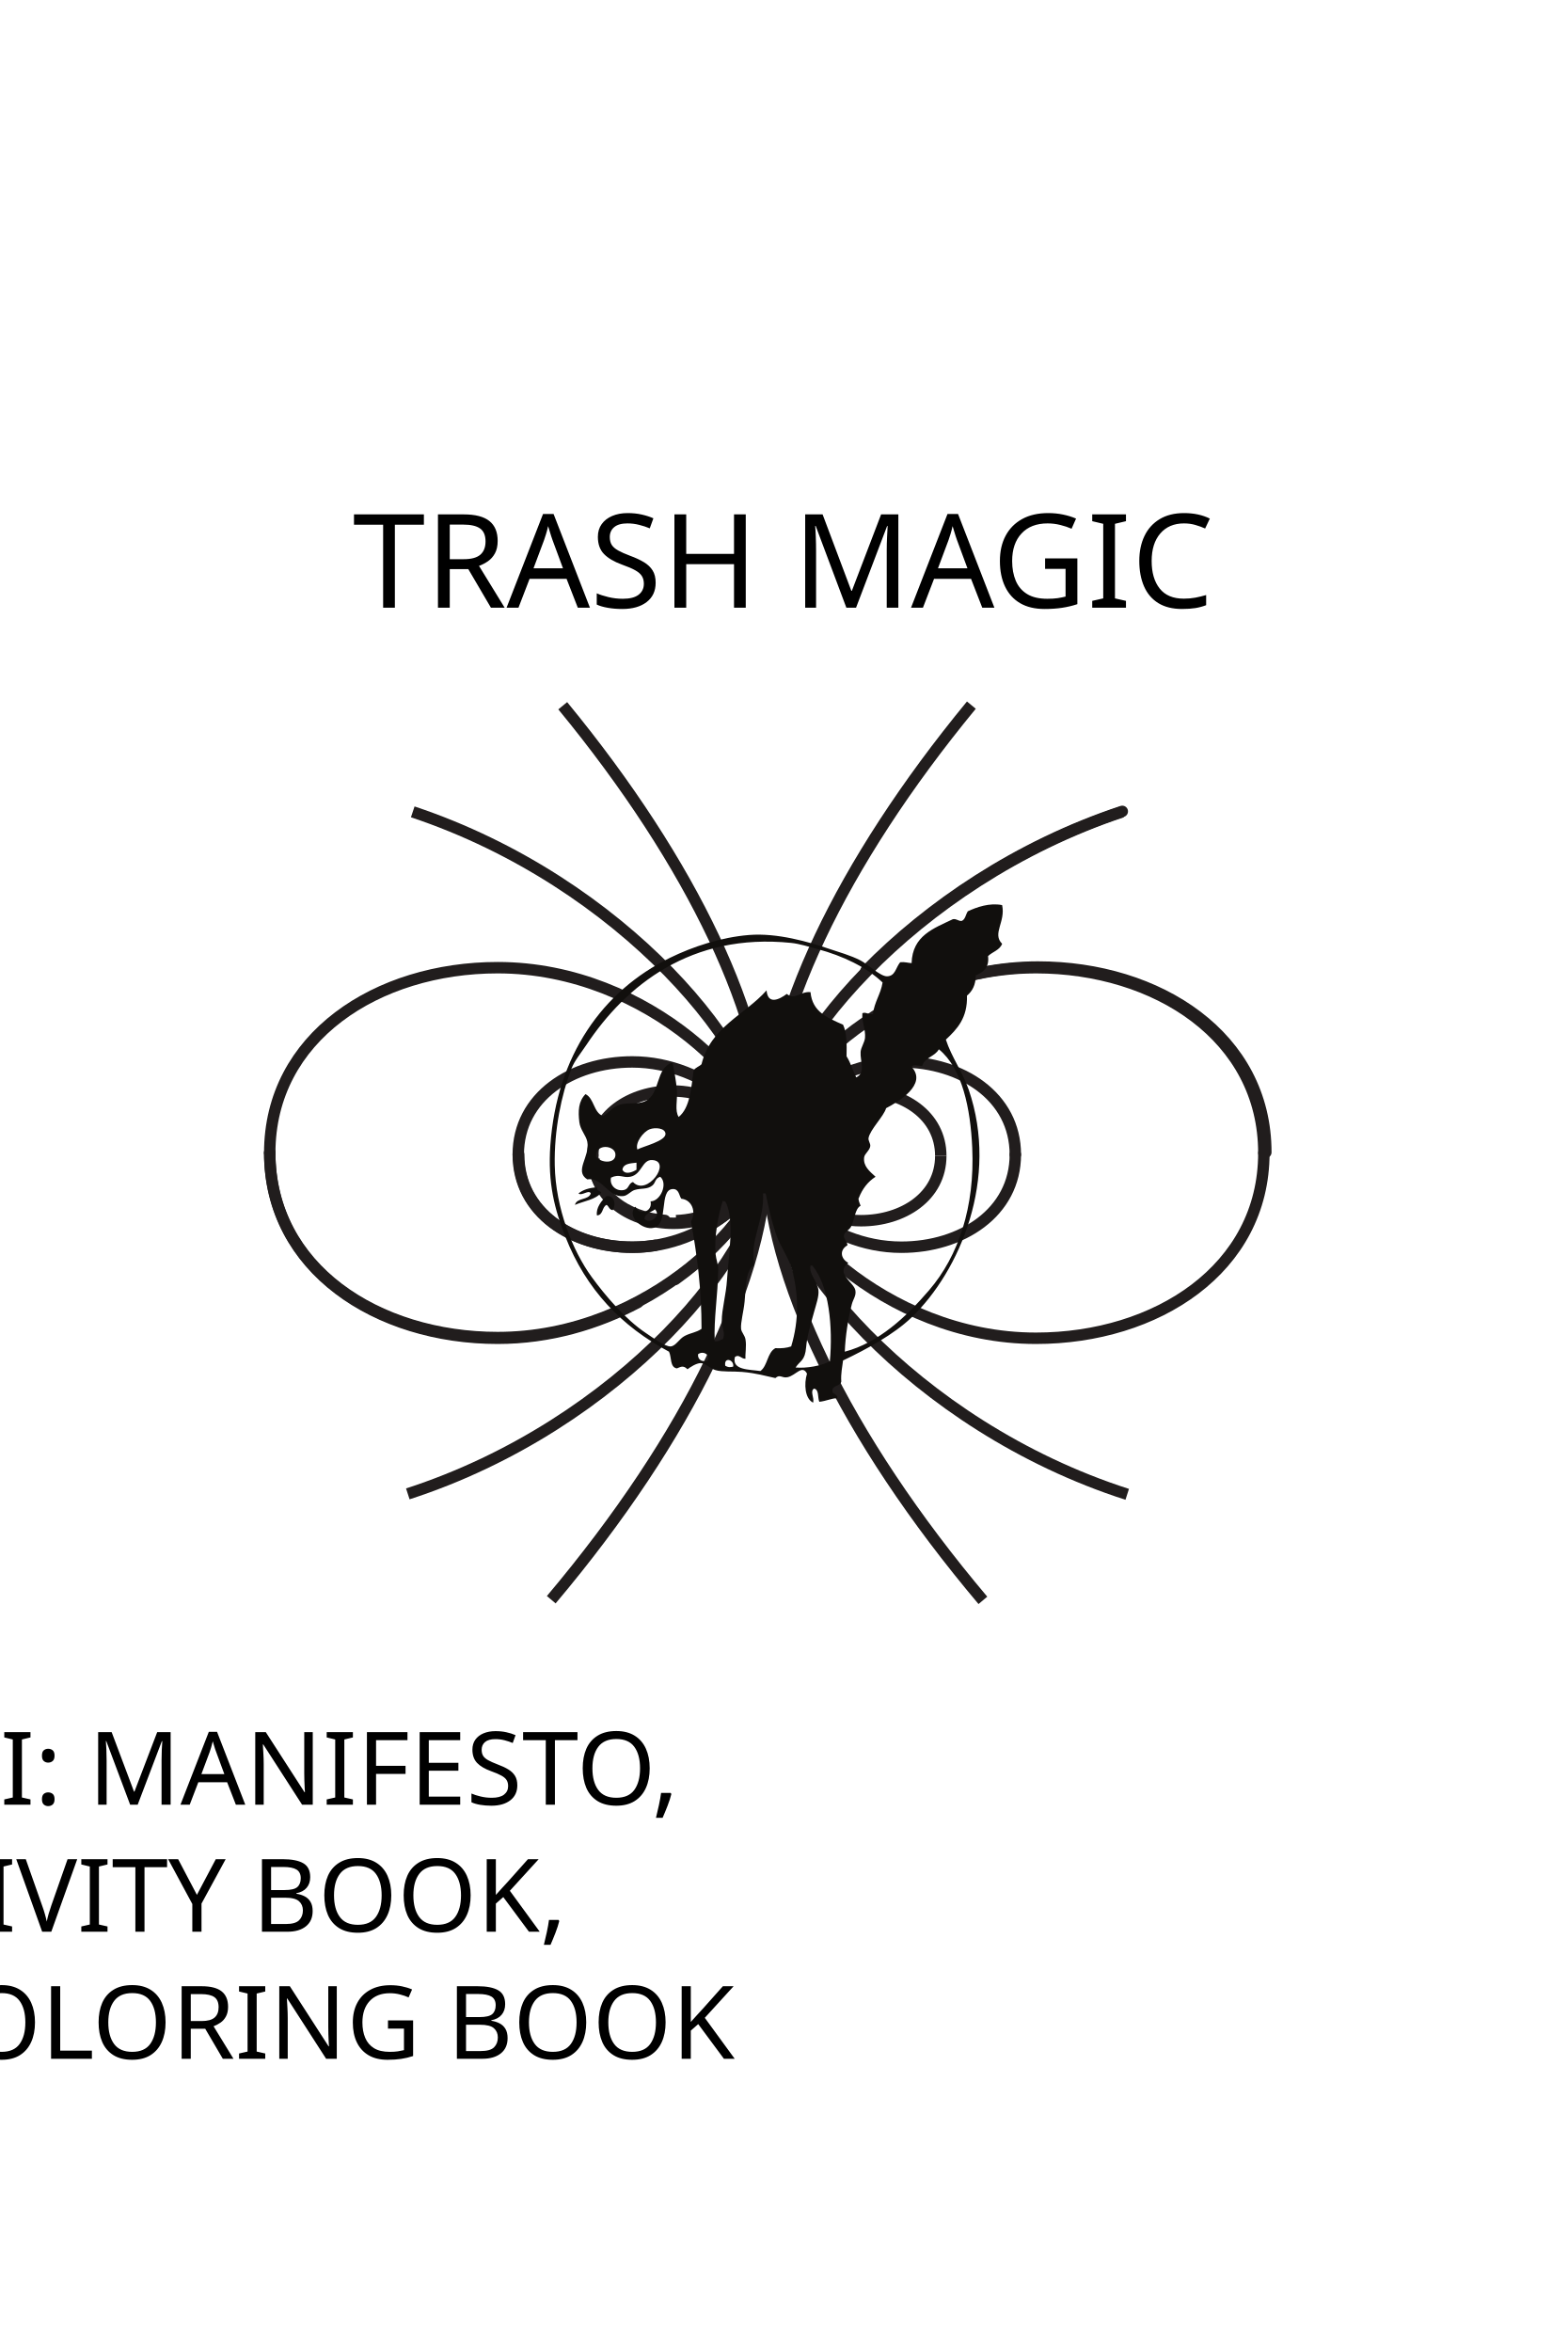
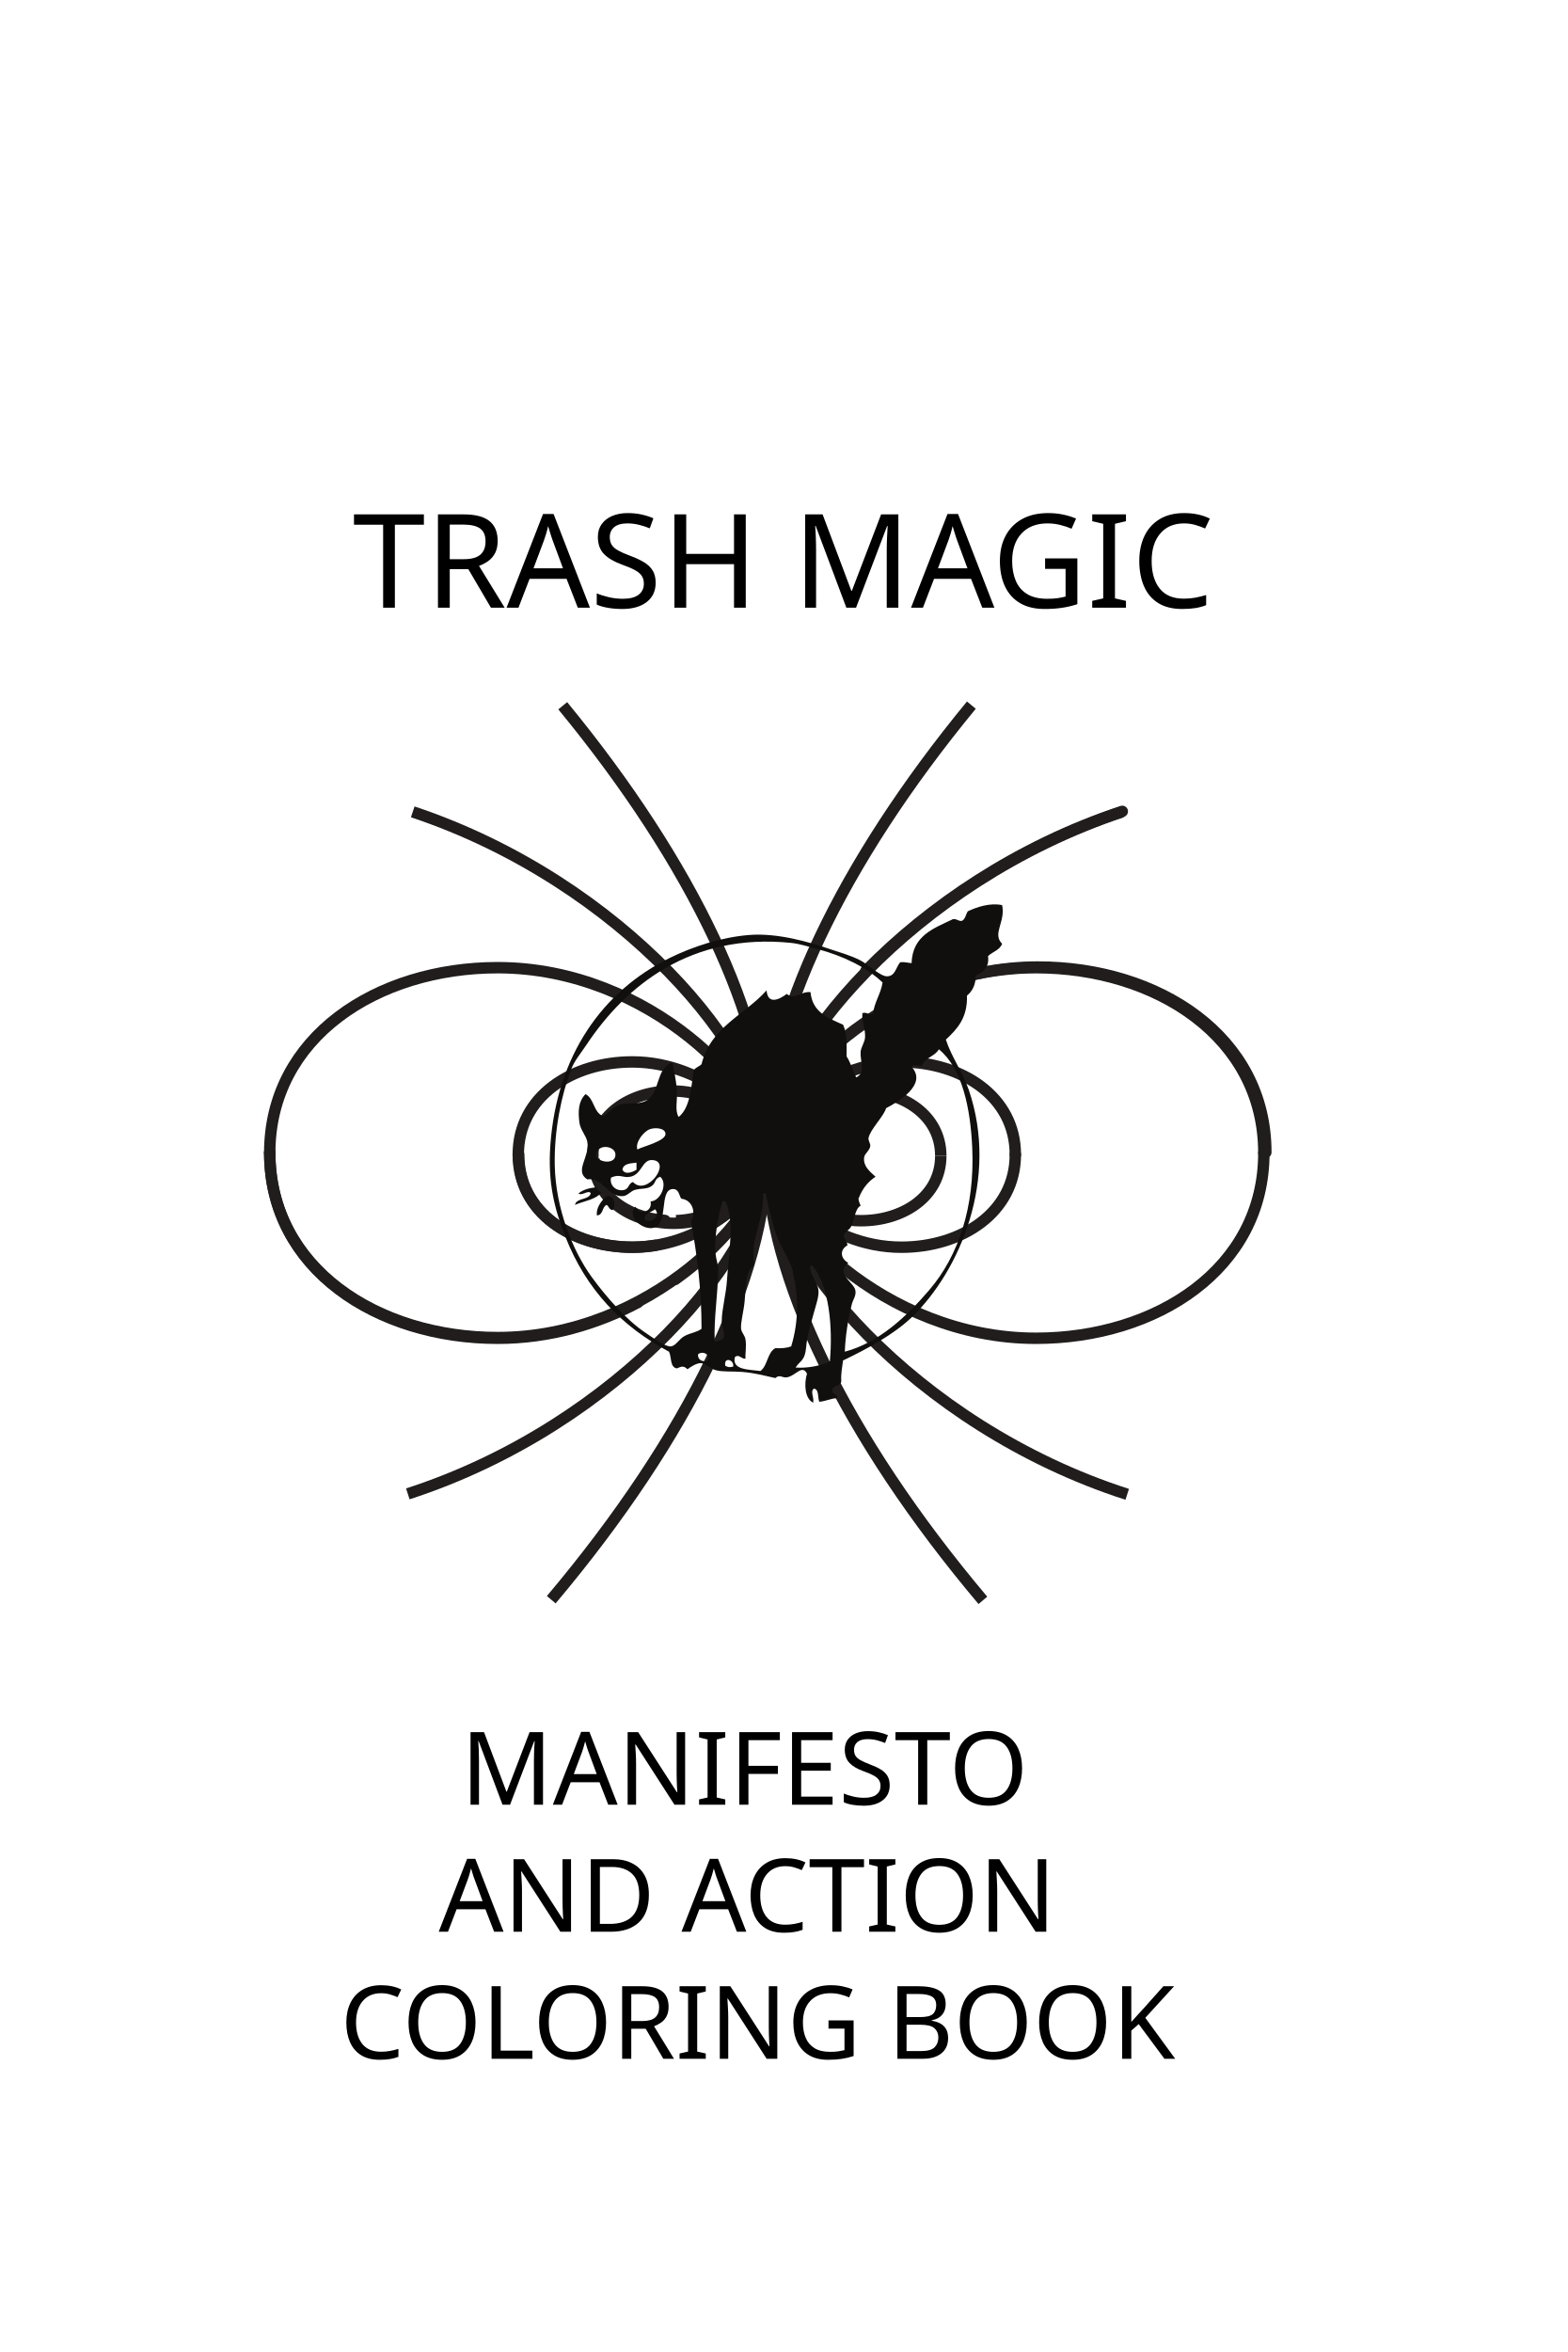
<svg xmlns="http://www.w3.org/2000/svg" id="svg2" version="1.1" xml:space="preserve" width="6in" height="9in" viewBox="0 0 540 810">
  <defs id="defs6">
    <clipPath clipPathUnits="userSpaceOnUse" id="clipPath16">
      <path d="M 0,576 576,576 576,0 0,0 0,576 Z" id="path18" />
    </clipPath>
    <clipPath clipPathUnits="userSpaceOnUse" id="clipPath176">
      <path d="M 0,576 576,576 576,0 0,0 0,576 Z" id="path178" />
    </clipPath>
  </defs>
  <g id="g10" transform="matrix(1.25,0,0,-1.25,0,810)">
    <g id="g12" transform="matrix(0.6302494,0,0,0.6302494,30.005,147.8133)">
      <g id="g14" clip-path="url(#clipPath16)">
        <g id="g20" transform="translate(287.6611,288.5898)">
          <path d="m 0,0 c 0,-13.003 25.502,-40.168 58.833,-40.168 26.335,0 49.833,15.167 49.834,40.5" style="fill:none;stroke:#211d1d;stroke-width:5;stroke-linecap:round;stroke-linejoin:miter;stroke-miterlimit:10;stroke-dasharray:none;stroke-opacity:1" id="path22" />
        </g>
        <g id="g24" transform="translate(287.8418,288.5898)">
          <path d="m 0,0 c 0,-13.003 -25.502,-40.168 -58.833,-40.168 -26.335,0 -49.833,15.167 -49.834,40.5" style="fill:none;stroke:#211d1d;stroke-width:5;stroke-linecap:round;stroke-linejoin:miter;stroke-miterlimit:10;stroke-dasharray:none;stroke-opacity:1" id="path26" />
        </g>
        <g id="g28" transform="translate(287.6611,289.2539)">
          <path d="m 0,0 c 0,13.003 25.501,40.168 58.833,40.167 26.335,10e-4 49.832,-15.166 49.834,-40.499" style="fill:none;stroke:#211d1d;stroke-width:5;stroke-linecap:round;stroke-linejoin:miter;stroke-miterlimit:10;stroke-dasharray:none;stroke-opacity:1" id="path30" />
        </g>
        <g id="g32" transform="translate(238.7949,249.2324)">
          <path d="m 0,0 c -3.228,-0.525 -6.557,-0.811 -9.967,-0.811 -26.335,0 -49.833,15.167 -49.834,40.5" style="fill:none;stroke:#211d1d;stroke-width:5;stroke-linecap:round;stroke-linejoin:miter;stroke-miterlimit:10;stroke-dasharray:none;stroke-opacity:1" id="path34" />
        </g>
        <g id="g36" transform="translate(287.6611,288.5898)">
          <path d="M 0,0 C 0,-8.184 -10.104,-21.979 -25.903,-31.079" style="fill:none;stroke:#211d1d;stroke-width:5;stroke-linecap:round;stroke-linejoin:miter;stroke-miterlimit:10;stroke-dasharray:none;stroke-opacity:1" id="path38" />
        </g>
        <g id="g40" transform="translate(287.6611,289.2539)">
          <path d="m 0,0 c 0,13.003 -25.501,40.168 -58.833,40.168 -26.334,-10e-4 -49.833,-15.167 -49.834,-40.5" style="fill:none;stroke:#211d1d;stroke-width:5;stroke-linecap:round;stroke-linejoin:miter;stroke-miterlimit:10;stroke-dasharray:none;stroke-opacity:1" id="path42" />
        </g>
        <g id="g44" transform="translate(287.6611,288.9512)">
          <path d="m 0,0 c 0,-26.006 51.002,-80.336 117.667,-80.336 52.669,0 99.666,30.335 99.666,81.001" style="fill:none;stroke:#211d1d;stroke-width:5;stroke-linecap:round;stroke-linejoin:miter;stroke-miterlimit:10;stroke-dasharray:none;stroke-opacity:1" id="path46" />
        </g>
        <g id="g48" transform="translate(287.6621,289.2568)">
          <path d="m 0,0 c 0,-26.006 -51.002,-80.336 -117.667,-80.336 -52.669,0 -99.666,30.335 -99.666,81.001" style="fill:none;stroke:#211d1d;stroke-width:5;stroke-linecap:round;stroke-linejoin:miter;stroke-miterlimit:10;stroke-dasharray:none;stroke-opacity:1" id="path50" />
        </g>
        <g id="g52" transform="translate(349.623,357.7598)">
          <path d="m 0,0 c 16.435,7.785 35.339,12.855 55.705,12.855 52.67,0 99.665,-30.334 99.666,-80.999" style="fill:none;stroke:#211d1d;stroke-width:5;stroke-linecap:round;stroke-linejoin:miter;stroke-miterlimit:10;stroke-dasharray:none;stroke-opacity:1" id="path54" />
        </g>
        <g id="g56" transform="translate(287.6611,290.2793)">
          <path d="M 0,0 C 0,13.047 12.835,33.223 34.049,50.09" style="fill:none;stroke:#211d1d;stroke-width:5;stroke-linecap:round;stroke-linejoin:miter;stroke-miterlimit:10;stroke-dasharray:none;stroke-opacity:1" id="path58" />
        </g>
        <g id="g60" transform="translate(231.2466,224.2471)">
          <path d="m 0,0 c -17.672,-9.334 -38.553,-15.632 -61.25,-15.632 -52.671,0 -99.667,30.334 -99.667,81" style="fill:none;stroke:#211d1d;stroke-width:5;stroke-linecap:round;stroke-linejoin:miter;stroke-miterlimit:10;stroke-dasharray:none;stroke-opacity:1" id="path62" />
        </g>
        <g id="g64" transform="translate(287.6611,288.9512)">
          <path d="M 0,0 C 0,-14.228 -15.268,-36.936 -40.013,-54.584" style="fill:none;stroke:#211d1d;stroke-width:5;stroke-linecap:round;stroke-linejoin:miter;stroke-miterlimit:10;stroke-dasharray:none;stroke-opacity:1" id="path66" />
        </g>
        <g id="g68" transform="translate(287.6611,290.2793)">
          <path d="m 0,0 c 0,26.006 -51.002,80.337 -117.666,80.336 -52.669,0 -99.666,-30.334 -99.665,-81.001" style="fill:none;stroke:#211d1d;stroke-width:5;stroke-linecap:round;stroke-linejoin:miter;stroke-miterlimit:10;stroke-dasharray:none;stroke-opacity:1" id="path70" />
        </g>
        <g id="g72" transform="translate(288.5234,290.562)">
          <path d="m 0,0 c 0,26.006 51.002,80.337 117.666,80.336 52.668,0 99.666,-30.334 99.664,-81.001" style="fill:none;stroke:#211d1d;stroke-width:5;stroke-linecap:round;stroke-linejoin:miter;stroke-miterlimit:10;stroke-dasharray:none;stroke-opacity:1" id="path74" />
        </g>
        <g id="g76" transform="translate(287.6611,288.6895)">
          <path d="M 0,0 C 0,-41.305 64.328,-118.333 157.586,-148.299" style="fill:none;stroke:#211d1d;stroke-width:5;stroke-linecap:butt;stroke-linejoin:miter;stroke-miterlimit:10;stroke-dasharray:none;stroke-opacity:1" id="path78" />
        </g>
        <g id="g80" transform="translate(331.0586,369.3154)">
          <path d="M 0,0 C 27.335,27.889 66.109,54.44 112.03,69.626" style="fill:none;stroke:#211d1d;stroke-width:5;stroke-linecap:round;stroke-linejoin:miter;stroke-miterlimit:10;stroke-dasharray:none;stroke-opacity:1" id="path82" />
        </g>
        <g id="g84" transform="translate(287.6602,291.3457)">
          <path d="M 0,0 C 0,14.088 7.484,32.331 21.047,51.446" style="fill:none;stroke:#211d1d;stroke-width:5;stroke-linecap:round;stroke-linejoin:miter;stroke-miterlimit:10;stroke-dasharray:none;stroke-opacity:1" id="path86" />
        </g>
        <g id="g88" transform="translate(287.6611,288.6895)">
          <path d="M 0,0 C 0,-41.212 -64.041,-117.989 -156.962,-148.097" style="fill:none;stroke:#211d1d;stroke-width:5;stroke-linecap:butt;stroke-linejoin:miter;stroke-miterlimit:10;stroke-dasharray:none;stroke-opacity:1" id="path90" />
        </g>
        <g id="g92" transform="translate(287.6602,291.3457)">
          <path d="M 0,0 C 0.001,40.893 -63.05,116.8 -154.804,147.388" style="fill:none;stroke:#211d1d;stroke-width:5;stroke-linecap:butt;stroke-linejoin:miter;stroke-miterlimit:10;stroke-dasharray:none;stroke-opacity:1" id="path94" />
        </g>
        <g id="g96" transform="translate(288.1953,291.3457)">
          <path d="M 0,0 C 0,40.893 63.051,116.8 154.805,147.388" style="fill:none;stroke:#211d1d;stroke-width:5;stroke-linecap:butt;stroke-linejoin:miter;stroke-miterlimit:10;stroke-dasharray:none;stroke-opacity:1" id="path98" />
        </g>
        <g id="g100" transform="translate(287.6592,288.7549)">
          <path d="M 0,0 C 0,-52.107 34.126,-123.167 94.482,-194.71" style="fill:none;stroke:#211d1d;stroke-width:5;stroke-linecap:butt;stroke-linejoin:miter;stroke-miterlimit:10;stroke-dasharray:none;stroke-opacity:1" id="path102" />
        </g>
        <g id="g104" transform="translate(287.6592,296.7231)">
          <path d="M 0,0 C 0,50.64 32.232,119.181 89.448,188.67" style="fill:none;stroke:#211d1d;stroke-width:5;stroke-linecap:butt;stroke-linejoin:miter;stroke-miterlimit:10;stroke-dasharray:none;stroke-opacity:1" id="path106" />
        </g>
        <g id="g108" transform="translate(287.6592,288.7549)">
          <path d="M 0,0 C 0,-52.038 -34.036,-122.978 -94.243,-194.424" style="fill:none;stroke:#211d1d;stroke-width:5;stroke-linecap:butt;stroke-linejoin:miter;stroke-miterlimit:10;stroke-dasharray:none;stroke-opacity:1" id="path110" />
        </g>
        <g id="g112" transform="translate(287.6592,296.7231)">
          <path d="M 0,0 C 0,50.574 -32.147,119.001 -89.223,188.396" style="fill:none;stroke:#211d1d;stroke-width:5;stroke-linecap:butt;stroke-linejoin:miter;stroke-miterlimit:10;stroke-dasharray:none;stroke-opacity:1" id="path114" />
        </g>
        <g id="g116" transform="translate(287.6611,288.125)">
          <path d="m 0,0 c 0,-9.103 17.851,-28.117 41.184,-28.117 18.433,0 34.882,10.616 34.881,28.349" style="fill:none;stroke:#211d1d;stroke-width:5;stroke-linecap:butt;stroke-linejoin:miter;stroke-miterlimit:10;stroke-dasharray:none;stroke-opacity:1" id="path118" />
        </g>
        <g id="g120" transform="translate(288.168,286.9922)">
          <path d="m 0,0 c 0,-9.103 -17.851,-28.117 -41.184,-28.117 -18.433,0 -34.882,10.616 -34.881,28.349" style="fill:none;stroke:#211d1d;stroke-width:5;stroke-linecap:butt;stroke-linejoin:miter;stroke-miterlimit:10;stroke-dasharray:none;stroke-opacity:1" id="path122" />
        </g>
        <g id="g124" transform="translate(287.6611,288.5898)">
          <path d="m 0,0 c 0.001,9.103 17.851,28.118 41.184,28.118 18.434,0 34.881,-10.617 34.881,-28.35" style="fill:none;stroke:#211d1d;stroke-width:5;stroke-linecap:butt;stroke-linejoin:miter;stroke-miterlimit:10;stroke-dasharray:none;stroke-opacity:1" id="path126" />
        </g>
        <g id="g128" transform="translate(243.1084,260.127)">
          <path d="M 0,0 C -17.023,1.211 -31.513,11.585 -31.513,28.23" style="fill:none;stroke:#211d1d;stroke-width:5;stroke-linecap:round;stroke-linejoin:miter;stroke-miterlimit:10;stroke-dasharray:none;stroke-opacity:1" id="path130" />
        </g>
        <g id="g132" transform="translate(287.6611,288.125)">
          <path d="M 0,0 C 0,-8.905 -17.084,-27.297 -39.672,-28.091" style="fill:none;stroke:#211d1d;stroke-width:5;stroke-linecap:butt;stroke-linejoin:miter;stroke-miterlimit:10;stroke-dasharray:none;stroke-opacity:1" id="path134" />
        </g>
        <g id="g136" transform="translate(287.6611,288.5898)">
          <path d="m 0,0 c 0.001,9.103 -17.851,28.118 -41.183,28.118 -18.435,0 -34.882,-10.617 -34.882,-28.35" style="fill:none;stroke:#211d1d;stroke-width:5;stroke-linecap:butt;stroke-linejoin:miter;stroke-miterlimit:10;stroke-dasharray:none;stroke-opacity:1" id="path138" />
        </g>
        <g id="g140" transform="translate(287.1992,284.4775)">
          <path d="m 0,0 c -1.488,-2.92 1.13,-11.936 8.614,-15.75 5.912,-3.012 12.924,-2.296 15.824,3.393" style="fill:none;stroke:#211d1d;stroke-width:1;stroke-linecap:butt;stroke-linejoin:miter;stroke-miterlimit:10;stroke-dasharray:none;stroke-opacity:1" id="path142" />
        </g>
        <g id="g144" transform="translate(287.2749,284.626)">
          <path d="m 0,0 c 1.488,2.92 10.321,6.102 17.805,2.288 5.912,-3.013 9.454,-9.106 6.557,-14.794" style="fill:none;stroke:#211d1d;stroke-width:1;stroke-linecap:butt;stroke-linejoin:miter;stroke-miterlimit:10;stroke-dasharray:none;stroke-opacity:1" id="path146" />
        </g>
        <g id="g148" transform="translate(287.1992,284.4775)">
          <path d="m 0,0 c -1.488,-2.92 -10.322,-6.102 -17.806,-2.288 -5.913,3.013 -9.454,9.106 -6.555,14.795" style="fill:none;stroke:#211d1d;stroke-width:1;stroke-linecap:butt;stroke-linejoin:miter;stroke-miterlimit:10;stroke-dasharray:none;stroke-opacity:1" id="path150" />
        </g>
        <g id="g152" transform="translate(287.2749,284.626)">
          <path d="m 0,0 c 1.488,2.92 -1.131,11.937 -8.615,15.75 -5.913,3.013 -12.925,2.296 -15.822,-3.392" style="fill:none;stroke:#211d1d;stroke-width:1;stroke-linecap:butt;stroke-linejoin:miter;stroke-miterlimit:10;stroke-dasharray:none;stroke-opacity:1" id="path154" />
        </g>
        <g id="g156" transform="translate(269.5,196.6025)">
          <path d="M 0,0 C 1.23,-0.686 1.939,-0.747 3.459,-0.386 4.016,2.646 -0.712,4.096 0,0 m -11.913,4.995 c -0.229,-2.543 2.207,-3.565 4.227,-2.689 1.36,2.632 -2.254,4.377 -4.227,2.689 M 40.734,33.048 C 41.045,30.44 39.788,26.982 38.813,23.44 37.238,17.71 35.796,13.114 35.354,8.069 34.831,2.096 32.861,2.412 30.743,-0.77 c 4.924,-0.423 11.193,0.747 14.988,2.692 1.37,14.896 -0.301,33.203 -7.685,41.887 l -0.77,0 c -0.833,-3.713 2.982,-6.729 3.458,-10.761 m -76.088,31.129 c 2.563,-2.529 7.461,1.455 4.611,4.227 -1.576,-1.371 -4.339,-1.554 -4.611,-4.227 M -1.537,19.599 c 0.022,5.165 1.896,11.464 2.306,18.06 C 1.452,48.669 4.273,64.028 0,71.861 l -1.152,0 c -1.87,-5.726 -3.759,-15.575 -3.075,-23.056 0.214,-2.338 1.189,-4.498 1.153,-6.918 -0.165,-11.042 -1.988,-21.503 -1.537,-31.128 1.754,-0.344 2.177,0.638 3.459,0.768 1.407,2.516 -0.398,5.218 -0.385,8.072 M 12.682,44.192 C 8.811,41.379 9.134,35.28 8.455,28.052 8.059,23.839 6.64,18.823 6.918,16.141 c 0.161,-1.554 1.6,-2.745 1.921,-4.614 0.523,-3.034 -0.165,-6 0,-8.454 C 6.983,2.912 6.076,5.215 4.228,3.842 2.691,-1.95 10.541,-1.61 15.372,-2.306 c 3.196,2.311 2.946,8.07 6.533,9.992 2.721,-0.158 5.02,0.104 6.916,0.768 3.504,11.464 3.217,23.068 0.386,33.433 -1.549,5.67 -5.202,10.311 -6.917,15.371 -2.131,6.292 -3.332,11.708 -4.611,18.063 l -1.154,0 C 17.147,63.308 10.592,55.207 12.682,44.192 m -57.644,41.503 c 1.172,-2.376 4.405,-1.096 6.149,0 l 0,3.076 c -2.749,-0.326 -5.774,-0.376 -6.149,-3.076 m 13.066,4.228 c -4.559,0.268 -4.473,-6.269 -9.608,-7.3 -3.246,-0.652 -4.716,1.397 -8.454,-0.386 -0.771,-3.397 2.328,-6.19 5.765,-5.38 2.13,0.503 1.862,2.908 3.842,3.458 6.116,-6.538 17.212,9.095 8.455,9.608 m -16.14,2.691 c -0.37,3.728 -8.541,4.739 -8.454,-1.152 2.049,-2.993 8.894,-3.301 8.454,1.152 m 21.904,8.838 c -0.195,2.526 -4.617,2.81 -6.917,1.922 -2.762,-1.066 -6.423,-5.781 -5.38,-8.839 2.313,1.333 12.548,3.672 12.297,6.917 M 89.154,33.048 c 12.813,14.946 20.006,36.397 18.833,62.256 -0.777,17.097 -4.306,34.662 -14.605,43.04 -1.678,-3.189 -6.215,-3.519 -7.3,-7.302 -1.868,-0.105 -3.564,1.043 -4.613,-0.384 7.133,-7.724 -6.076,-15.446 -11.144,-18.061 -0.972,-3.524 -7.031,-9.346 -7.685,-13.067 -0.194,-1.097 0.87,-2.333 0.768,-3.459 -0.178,-1.931 -2.49,-3.336 -2.691,-4.995 -0.457,-3.799 2.339,-6.043 4.997,-8.455 -3.352,-2.156 -5.751,-5.265 -7.302,-9.222 -0.528,-0.431 0.439,-2.615 0.769,-3.46 -2.546,-1.265 -2.559,-6.17 -4.228,-9.222 -0.87,-1.594 -2.904,-2.106 -3.072,-3.842 -0.152,-1.562 1.59,-2.691 1.536,-4.228 -3.46,-1.942 -3.115,-5.753 0.384,-7.685 -5.856,-4.543 2.371,-8.466 3.075,-11.914 0.489,-2.397 -0.955,-3.9 -1.536,-6.148 -1.618,-6.222 -2.826,-14.04 -3.075,-20.752 14.723,3.881 26.815,15.147 36.889,26.9 M 40.352,182.153 c -3.789,1.021 -7.943,2.323 -11.531,2.691 -43.768,4.482 -72.239,-18.564 -89.539,-44.578 -2.305,-3.468 -5.19,-6.905 -6.533,-10.376 -4.429,-11.462 -7.608,-26.98 -7.301,-42.272 0.374,-18.723 7.79,-37.343 16.14,-48.806 5.852,-8.034 14.867,-18.685 23.826,-24.593 2.492,-1.645 8.323,-6.018 10.76,-5.765 2.279,0.237 3.654,3.34 6.147,4.611 2.757,1.405 4.928,1.417 7.303,3.076 0.033,17.197 -1.954,32.376 -4.612,46.882 2.416,4.288 0.419,9.515 -4.227,9.993 -0.991,1.23 -0.923,4.41 -3.843,4.226 -5.958,-0.375 -1.667,-15.225 -8.07,-16.909 -5.167,-1.358 -12.31,5.177 -8.07,9.222 1.19,-3.839 7.575,-2.575 6.533,2.305 4.367,0.05 7.711,7.803 4.227,10.761 -2.434,-0.8 -1.876,-2.564 -3.459,-3.842 -2.271,-1.832 -4.833,-1.053 -7.686,-1.922 -1.72,-0.523 -3.132,-2.491 -4.997,-2.69 -6.644,-0.707 -8.935,8.4 -15.756,7.301 -5.869,3.715 1.316,9.891 0,16.525 -0.535,2.701 -3.049,5.118 -3.458,8.454 -0.596,4.861 -0.438,9.139 2.69,12.298 3.848,-1.917 3.46,-8.069 7.686,-9.607 2.991,1.773 3.938,3.939 7.301,4.995 3.505,1.1 7.884,-0.025 11.144,1.538 6.818,3.265 4.226,14.405 11.913,16.908 0.64,-3.36 1.611,-7.953 1.922,-12.297 0.308,-4.289 -1.04,-8.688 0.77,-11.529 4.96,4.006 5.437,12.496 6.533,20.367 0.784,1.265 2.438,1.662 3.458,2.691 3.95,16.289 18.914,21.563 28.438,32.28 0.528,-6.408 5.56,-4.029 8.838,-1.537 3.499,-2.951 5.99,1.219 10.375,0.768 0.769,-8.711 7.62,-11.338 14.219,-14.218 1.673,-3.454 1.655,-8.592 1.538,-13.834 1.77,-2.714 2.73,-6.237 4.228,-9.223 4.299,2.055 1.636,7.112 1.92,11.143 0.141,2.001 1.731,4.084 1.922,6.149 0.333,3.597 -1.489,7.092 -1.153,10.761 1.442,0.703 2.508,-0.656 4.611,-0.385 0.639,5.381 3.4,8.643 4.227,13.835 -7.168,6.767 -17.261,11.592 -28.434,14.603 m 80.699,19.215 c 1.609,-7.357 -4.48,-12.459 0,-16.909 -1.041,-2.803 -4.205,-3.481 -6.148,-5.381 0.615,-5.227 -2.209,-7.015 -5.38,-8.454 -0.002,-4.225 -1.548,-6.907 -3.844,-8.839 0.3,-9.776 -4.322,-14.637 -9.222,-19.215 2.496,-7.722 7.328,-14.132 9.991,-21.904 C 119.769,81.823 102.632,41.465 81.469,21.135 73.697,13.668 61.773,7.213 51.495,2.306 c -0.327,-3.004 -1.017,-5.645 -0.769,-9.225 -0.399,-2.034 -3.339,-1.528 -3.841,-3.458 -0.443,-2.118 2.998,-2.361 1.919,-3.842 -2.24,0.051 -4.705,-1.252 -7.686,-1.537 -0.809,1.88 -0.02,5.359 -2.305,5.765 -1.879,-1.151 0.175,-3.883 -0.383,-6.15 -3.626,1.724 -4.076,8.156 -2.692,12.683 -2.092,4.103 -4.842,-0.755 -8.453,-1.539 -2.56,-0.555 -3.306,1.48 -5.38,-0.384 -4.263,0.866 -8.157,2.153 -14.603,2.692 -4.001,0.333 -8.559,-0.102 -11.529,0.767 -2.514,0.736 -4.45,3.1 -6.533,3.074 -1.978,-0.022 -4.646,-1.84 -5.764,-2.689 -1.9,1.994 -3.222,0.874 -4.612,0.384 -3.136,0.45 -2.271,4.902 -3.459,7.301 -20.558,10.95 -36.182,26.944 -45.346,50.341 -4.6,11.748 -7.733,23.225 -6.533,39.967 2.812,39.253 22.842,67.394 52.264,81.854 9.911,4.872 22.409,9.005 34.586,9.992 12.378,1.002 26.167,-3.027 35.353,-6.149 3.949,-1.341 9.044,-2.719 13.452,-4.996 3.222,-1.665 8.6,-6.959 11.527,-6.917 3.639,0.051 3.773,3.709 5.764,6.149 2.024,0.229 3.303,-0.285 4.997,-0.385 0.366,12.061 9.672,15.18 18.063,19.215 1.772,0.236 2.209,-0.864 3.841,-0.769 1.648,0.656 1.739,2.873 2.691,4.227 3.871,1.786 9.487,3.807 14.987,2.691" style="fill:#110f0d;fill-opacity:1;fill-rule:nonzero;stroke:none" id="path158" />
        </g>
        <g id="g160" transform="translate(213.3936,274.6123)">
          <path d="m 0,0 c -0.143,-1.551 1.314,-1.503 1.922,-2.306 -2.509,-3.128 -7.59,-3.682 -11.529,-5.38 0.734,3.238 5.973,1.971 6.918,4.998 -0.8,1.842 -3.953,-1.265 -5.38,0 C -6.107,-1.064 -3.357,-0.229 0,0" style="fill:#110f0d;fill-opacity:1;fill-rule:nonzero;stroke:none" id="path162" />
        </g>
        <g id="g164" transform="translate(217.6201,270.7705)">
          <path d="M 0,0 C 3.463,0.3 4.218,-3.687 2.69,-6.149 1.133,-6.043 1.027,-4.481 0,-3.844 -2.074,-4.715 -1.411,-8.324 -4.227,-8.455 -4.759,-5.182 -2.161,-1.847 0,0" style="fill:#110f0d;fill-opacity:1;fill-rule:nonzero;stroke:none" id="path166" />
        </g>
      </g>
    </g>
    <text xml:space="preserve" style="font-style:normal;font-weight:normal;font-size:14px;line-height:125%;font-family:sans-serif;letter-spacing:0px;word-spacing:0px;fill:#000000;fill-opacity:1;stroke:none;stroke-width:1px;stroke-linecap:butt;stroke-linejoin:miter;stroke-opacity:1" x="97.186" y="-480.577" id="text4329" transform="scale(1,-1)">
      <tspan id="tspan4331" x="97.186" y="-480.577" style="font-size:36px">TRASH MAGIC</tspan>
    </text>
    <text transform="scale(1,-1)" id="text4333" y="-150.791" x="217.89" style="font-style:normal;font-variant:normal;font-weight:normal;font-stretch:normal;font-size:14px;line-height:125%;font-family:STIXIntegralsUpD;-inkscape-font-specification:STIXIntegralsUpD;letter-spacing:0px;word-spacing:0px;fill:#000000;fill-opacity:1;stroke:none;stroke-width:1px;stroke-linecap:butt;stroke-linejoin:miter;stroke-opacity:1" xml:space="preserve">
-       <tspan style="font-style:normal;font-variant:normal;font-weight:normal;font-stretch:normal;font-size:28px;font-family:STIXIntegralsUpD;-inkscape-font-specification:STIXIntegralsUpD;text-anchor:middle;text-align:center" y="-150.791" x="63.056" id="tspan4335">BOOK I: MANIFESTO,</tspan>
-       <tspan style="font-style:normal;font-variant:normal;font-weight:normal;font-stretch:normal;font-size:28px;font-family:STIXIntegralsUpD;-inkscape-font-specification:STIXIntegralsUpD;text-anchor:middle;text-align:center" y="-115.791" x="63.056" id="tspan4217">ACTIVITY BOOK,</tspan>
-       <tspan style="font-style:normal;font-variant:normal;font-weight:normal;font-stretch:normal;font-size:28px;font-family:STIXIntegralsUpD;-inkscape-font-specification:STIXIntegralsUpD;text-anchor:middle;text-align:center" y="-80.791" x="63.056" id="tspan4219">AND COLORING BOOK</tspan>
+       <tspan style="font-style:normal;font-variant:normal;font-weight:normal;font-stretch:normal;font-size:28px;font-family:STIXIntegralsUpD;-inkscape-font-specification:STIXIntegralsUpD;text-align:center;text-anchor:middle" y="-150.791" x="217.89" id="tspan4335">MANIFESTO</tspan>
+       <tspan style="font-style:normal;font-variant:normal;font-weight:normal;font-stretch:normal;font-size:28px;font-family:STIXIntegralsUpD;-inkscape-font-specification:STIXIntegralsUpD;text-align:center;text-anchor:middle" y="-115.791" x="222.347" id="tspan4222">AND ACTION </tspan>
+       <tspan style="font-style:normal;font-variant:normal;font-weight:normal;font-stretch:normal;font-size:28px;font-family:STIXIntegralsUpD;-inkscape-font-specification:STIXIntegralsUpD;text-align:center;text-anchor:middle" y="-80.791" x="217.89" id="tspan4230">COLORING BOOK</tspan>
    </text>
  </g>
</svg>
